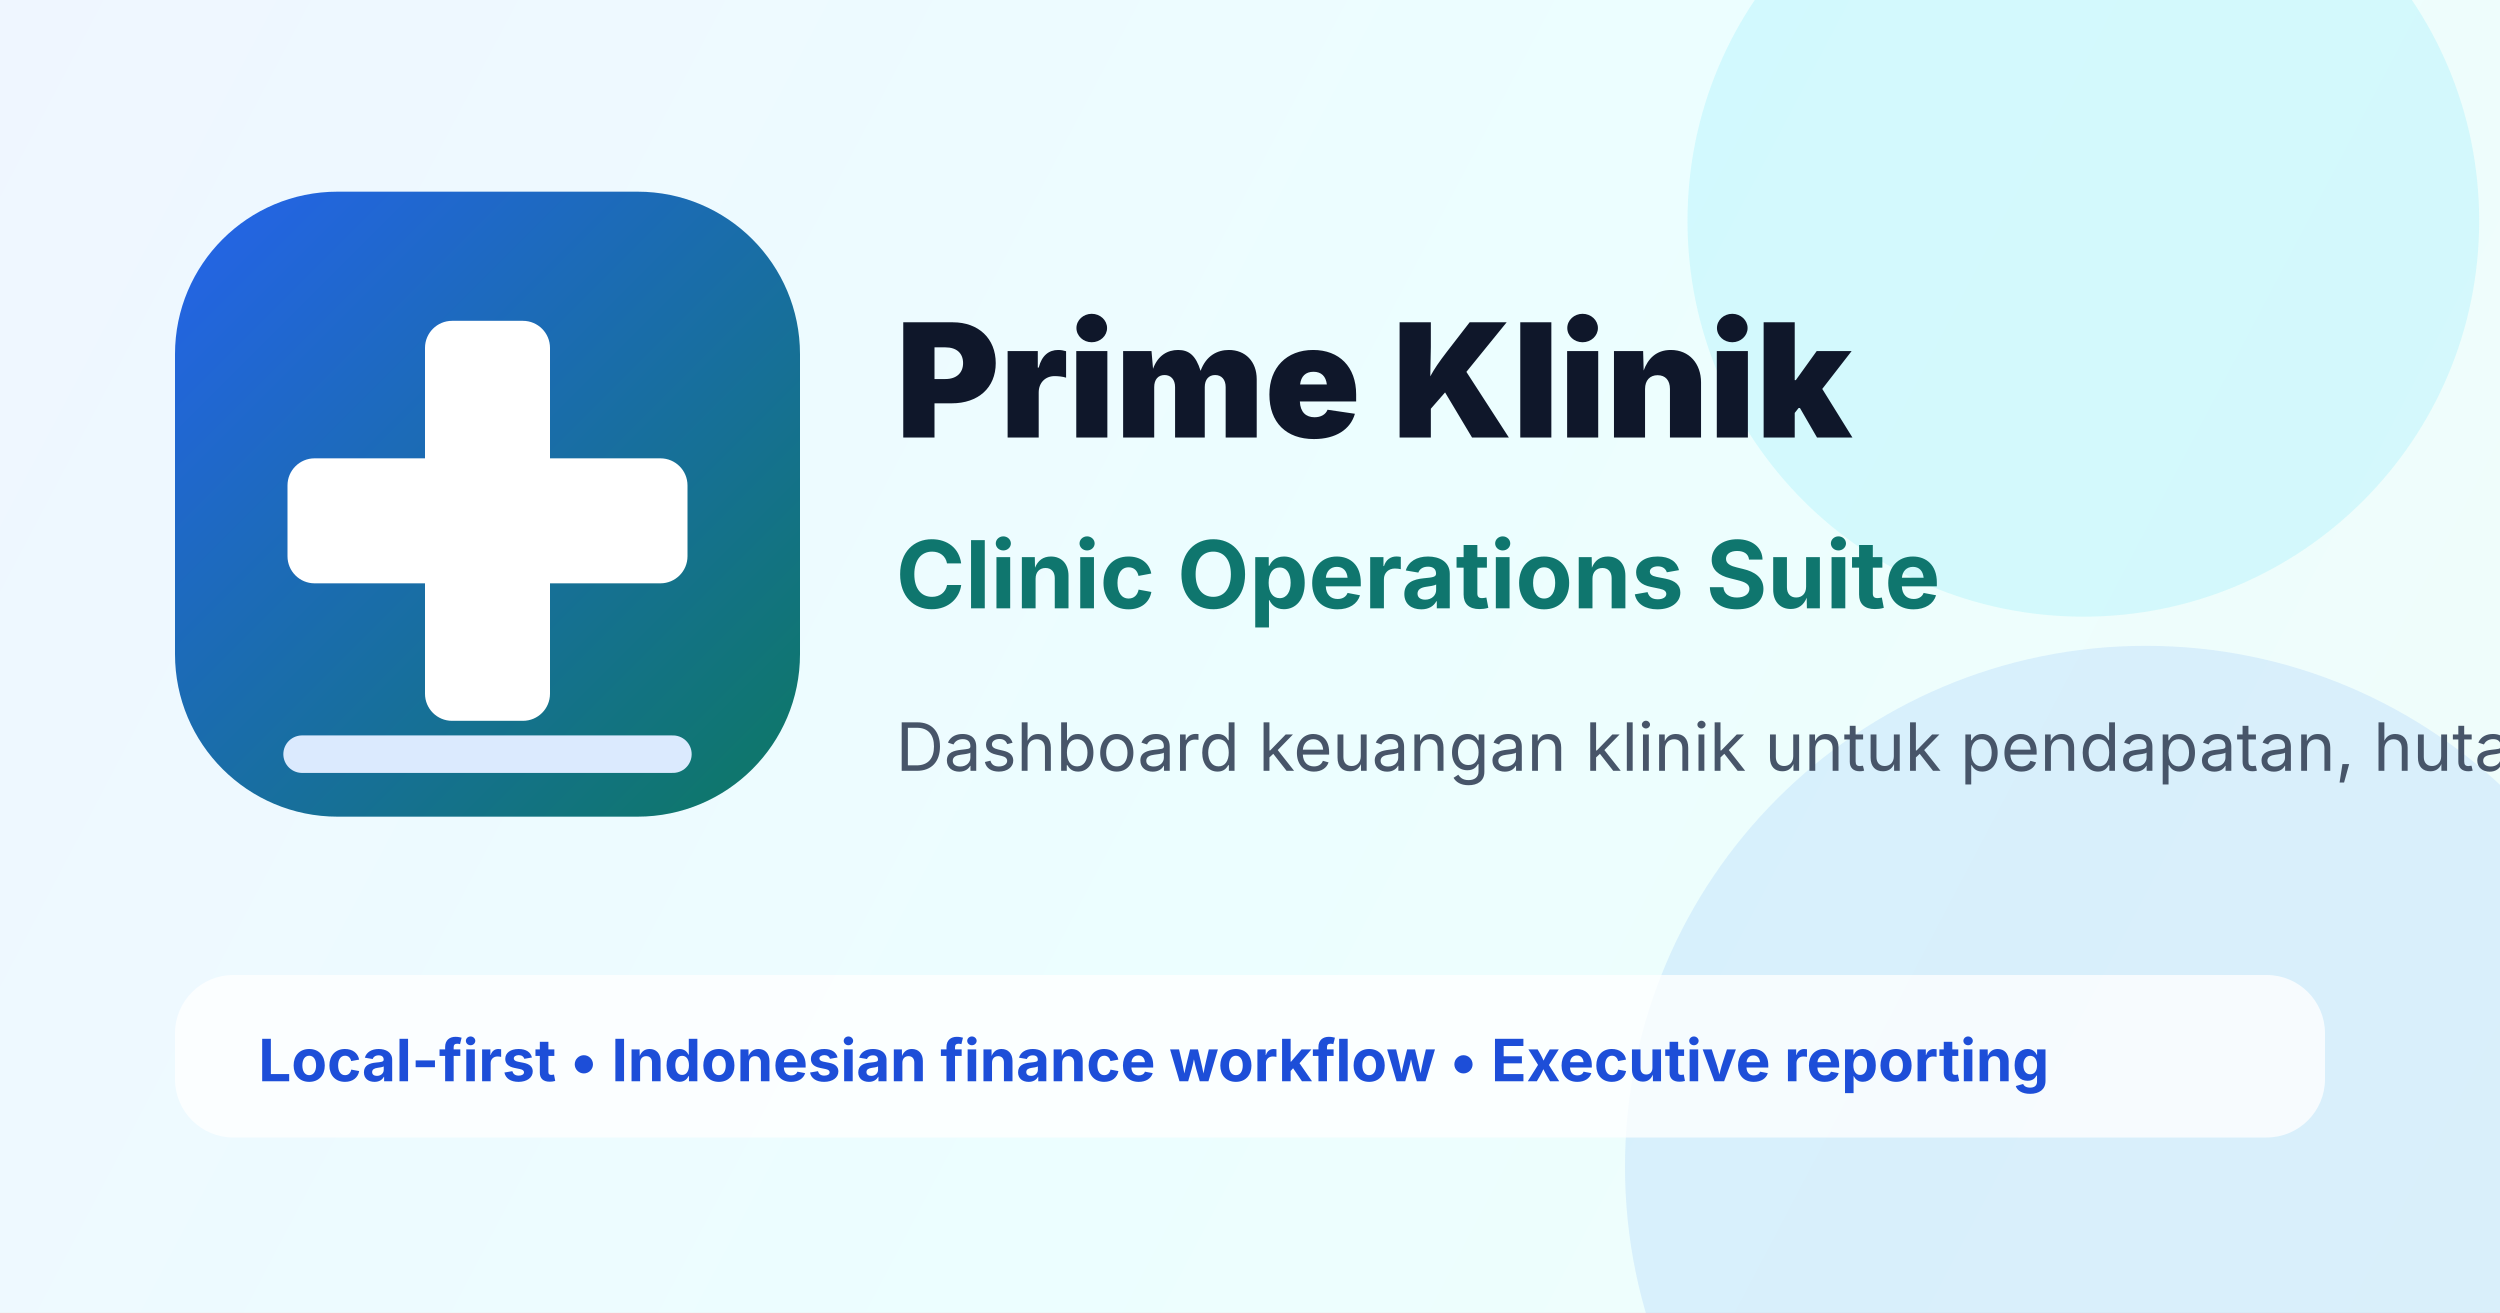
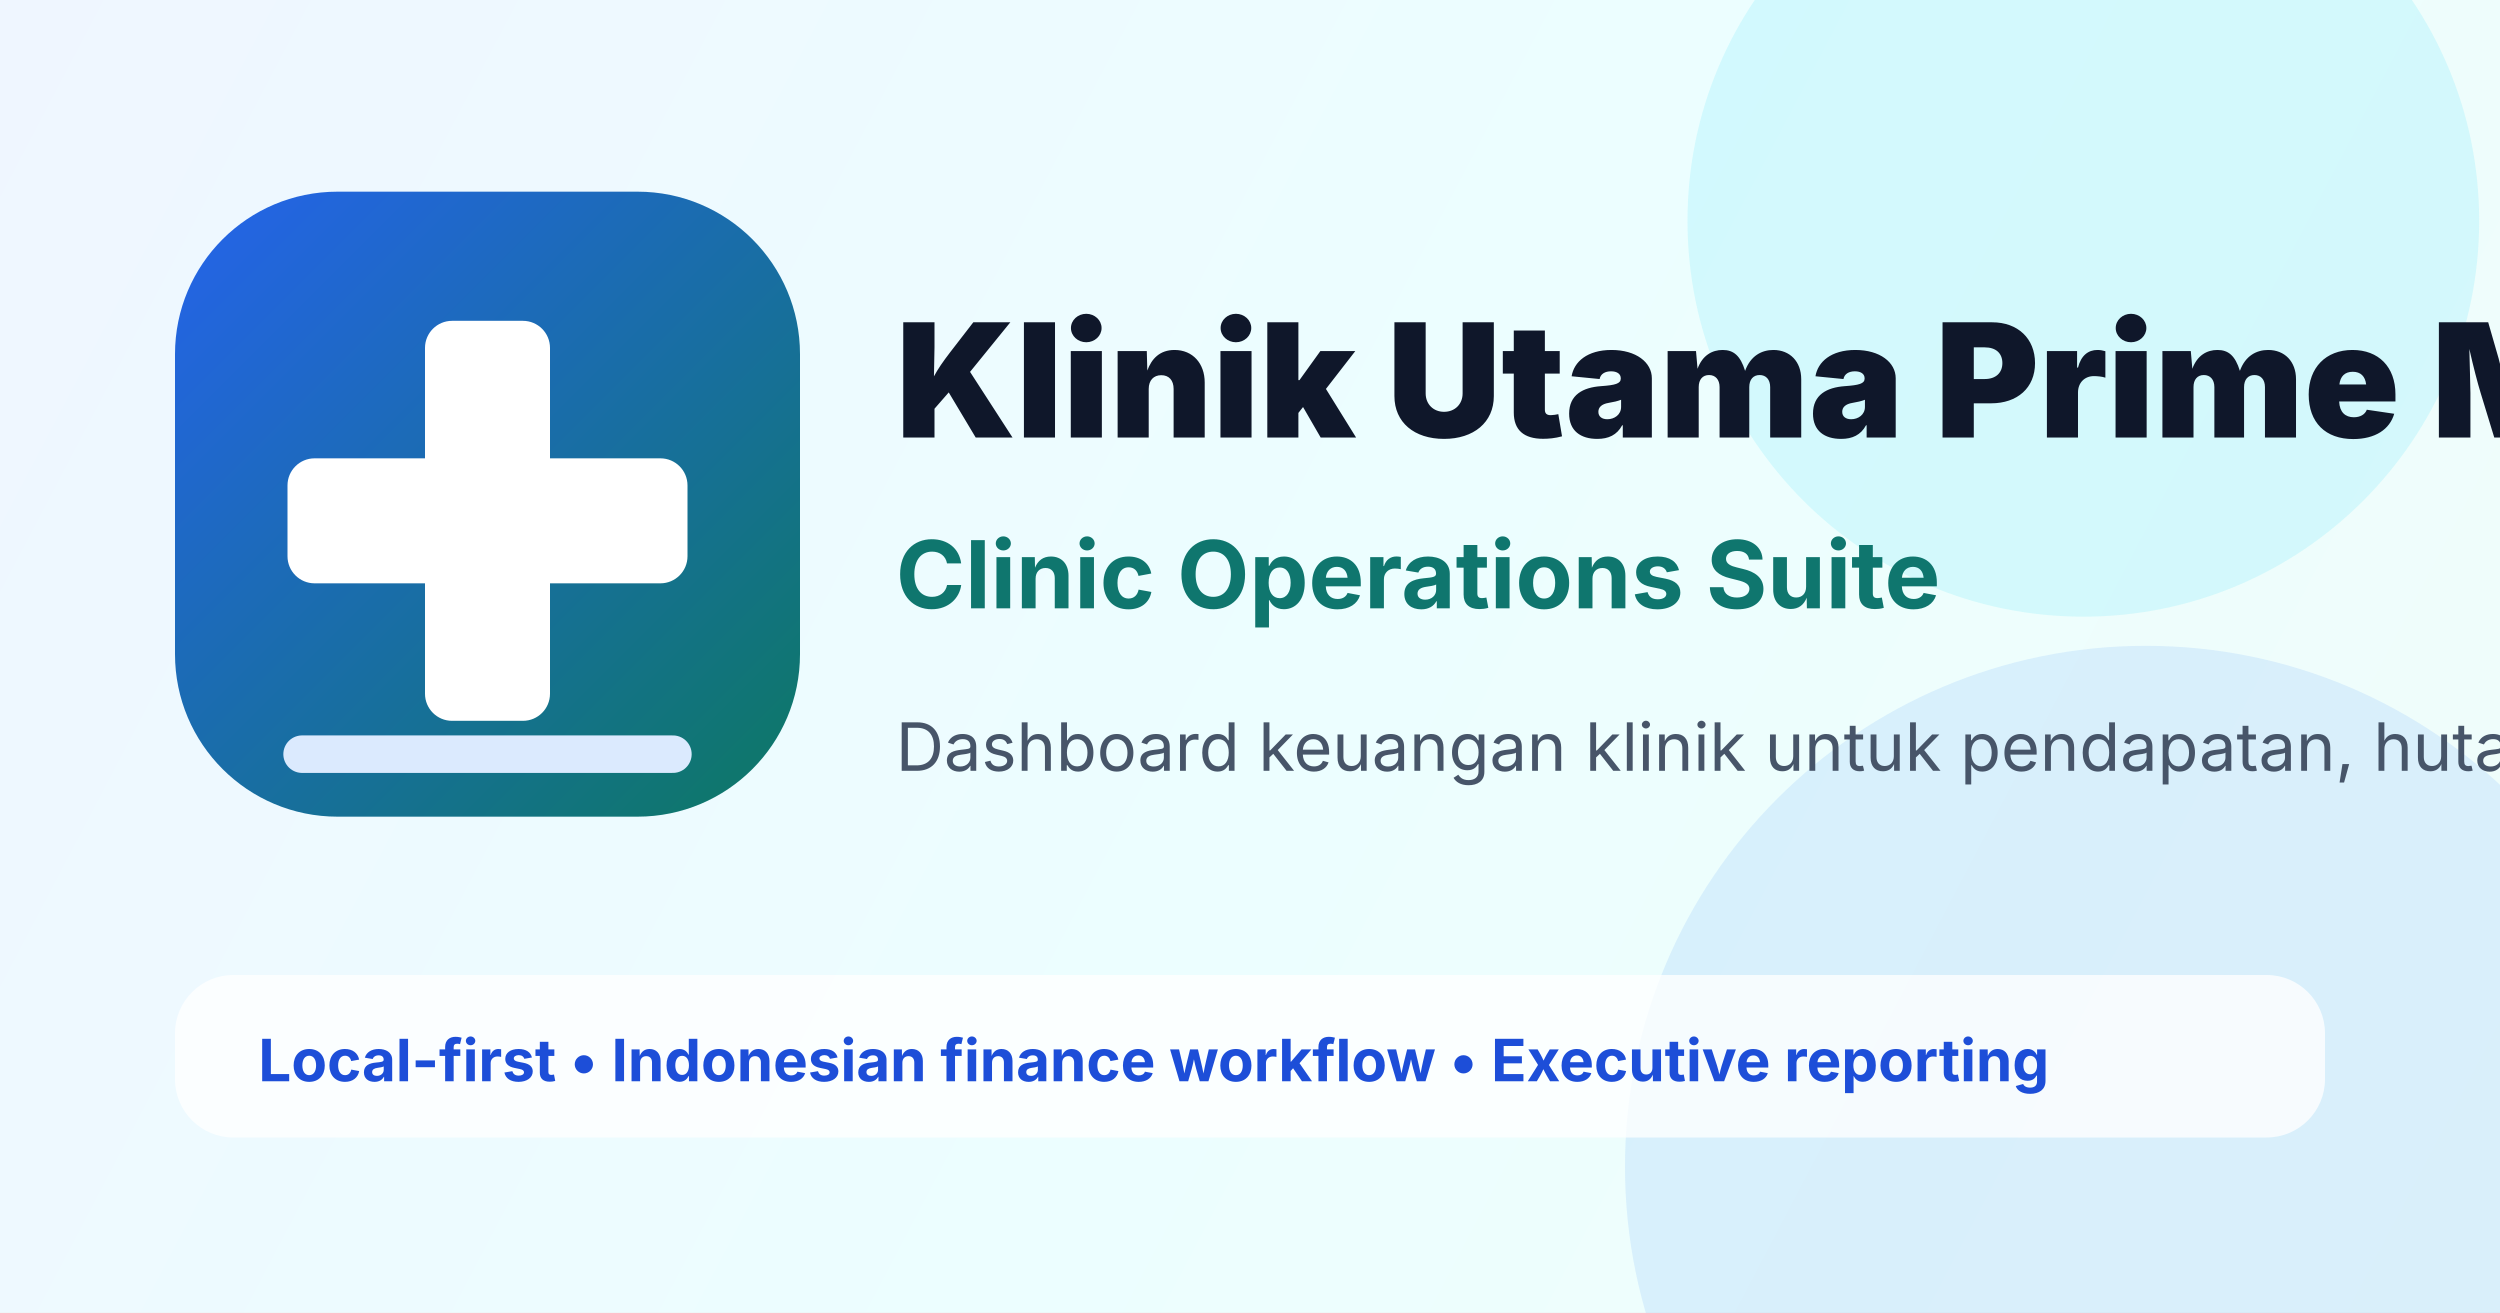
<svg xmlns="http://www.w3.org/2000/svg" width="1200" height="630" viewBox="0 0 1200 630">
  <defs>
    <linearGradient id="bg" x1="0" y1="0" x2="1200" y2="630" gradientUnits="userSpaceOnUse">
      <stop stop-color="#eff6ff" />
      <stop offset="0.52" stop-color="#ecfeff" />
      <stop offset="1" stop-color="#f0fdfa" />
    </linearGradient>
    <linearGradient id="mark" x1="88" y1="92" x2="360" y2="364" gradientUnits="userSpaceOnUse">
      <stop stop-color="#2563eb" />
      <stop offset="1" stop-color="#0f766e" />
    </linearGradient>
  </defs>
  <rect width="1200" height="630" fill="url(#bg)" />
  <circle cx="1000" cy="106" r="190" fill="#67e8f9" opacity="0.2" />
  <circle cx="1030" cy="560" r="250" fill="#60a5fa" opacity="0.16" />
  <rect x="84" y="92" width="300" height="300" rx="78" fill="url(#mark)" />
  <path d="M217 154h34a13 13 0 0 1 13 13v53h53a13 13 0 0 1 13 13v34a13 13 0 0 1-13 13h-53v53a13 13 0 0 1-13 13h-34a13 13 0 0 1-13-13v-53h-53a13 13 0 0 1-13-13v-34a13 13 0 0 1 13-13h53v-53a13 13 0 0 1 13-13Z" fill="#fff" />
  <path d="M145 362h178" stroke="#dbeafe" stroke-width="18" stroke-linecap="round" />
-   <text x="430" y="210" font-family="Inter, Arial, sans-serif" font-size="76" font-weight="850" fill="#0f172a">Prime Klinik</text>
+   <text x="430" y="210" font-family="Inter, Arial, sans-serif" font-size="76" font-weight="850" fill="#0f172a">Klinik Utama Prime Mata</text>
  <text x="430" y="292" font-family="Inter, Arial, sans-serif" font-size="45" font-weight="700" fill="#0f766e">Clinic Operations Suite</text>
  <text x="430" y="370" font-family="Inter, Arial, sans-serif" font-size="32" fill="#475569">Dashboard keuangan klinik untuk pendapatan, hutang-piutang, payroll, pajak, aset, dan audit trail.</text>
  <rect x="84" y="468" width="1032" height="78" rx="28" fill="#fff" opacity="0.78" />
  <text x="124" y="519" font-family="Inter, Arial, sans-serif" font-size="28" font-weight="700" fill="#1d4ed8">Local-first • Indonesian finance workflow • Executive reporting</text>
</svg>
